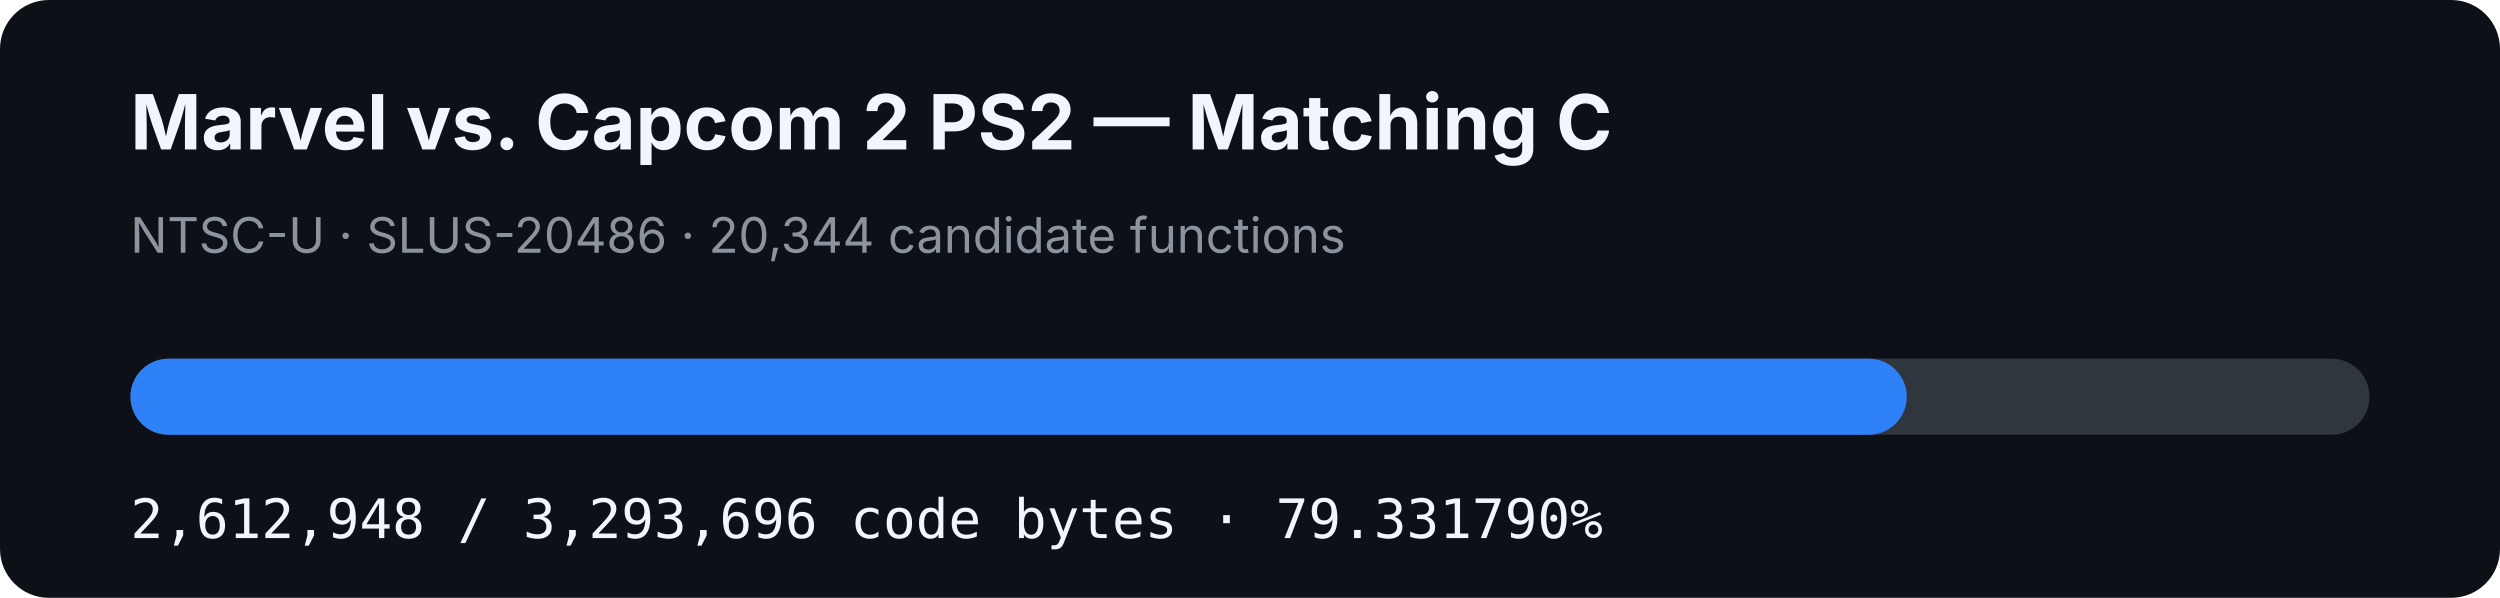
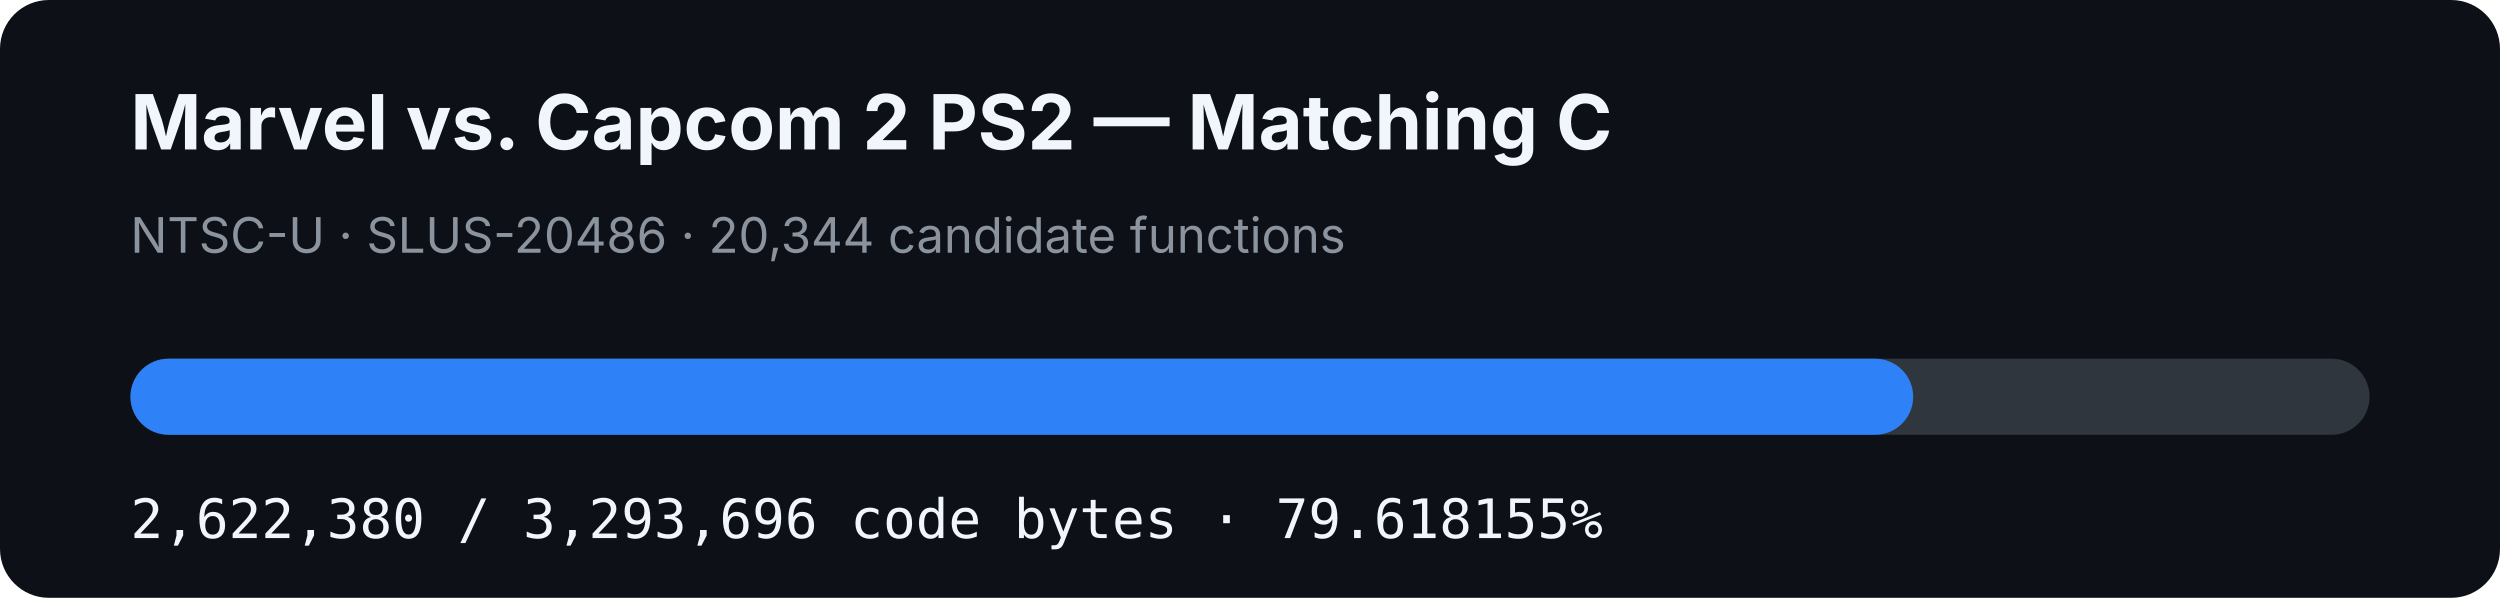
- <svg xmlns="http://www.w3.org/2000/svg" width="920" height="220" viewBox="0 0 920 220" role="img" aria-label="MVC2 PS2 matching C progress: 79.331790%">
+ <svg xmlns="http://www.w3.org/2000/svg" width="920" height="220" viewBox="0 0 920 220" role="img" aria-label="MVC2 PS2 matching C progress: 79.618155%">
  <rect width="920" height="220" rx="18" fill="#0d1117" />
  <text x="48" y="55" fill="#f0f6fc" font-family="-apple-system,BlinkMacSystemFont,Segoe UI,sans-serif" font-size="28" font-weight="700">Marvel vs. Capcom 2 PS2 — Matching C</text>
  <text x="48" y="93" fill="#8b949e" font-family="-apple-system,BlinkMacSystemFont,Segoe UI,sans-serif" font-size="18">NTSC-U · SLUS-20486 · 20,344 candidate functions</text>
  <rect x="48" y="132" width="824" height="28" rx="14" fill="#30363d" />
-   <rect x="48" y="132" width="653.694" height="28" rx="14" fill="#2f81f7" />
-   <text x="48" y="198" fill="#f0f6fc" font-family="ui-monospace,SFMono-Regular,Menlo,monospace" font-size="20">2,612,948 / 3,293,696 code bytes · 79.331790%</text>
+   <rect x="48" y="132" width="656.054" height="28" rx="14" fill="#2f81f7" />
+   <text x="48" y="198" fill="#f0f6fc" font-family="ui-monospace,SFMono-Regular,Menlo,monospace" font-size="20">2,622,380 / 3,293,696 code bytes · 79.618155%</text>
</svg>
